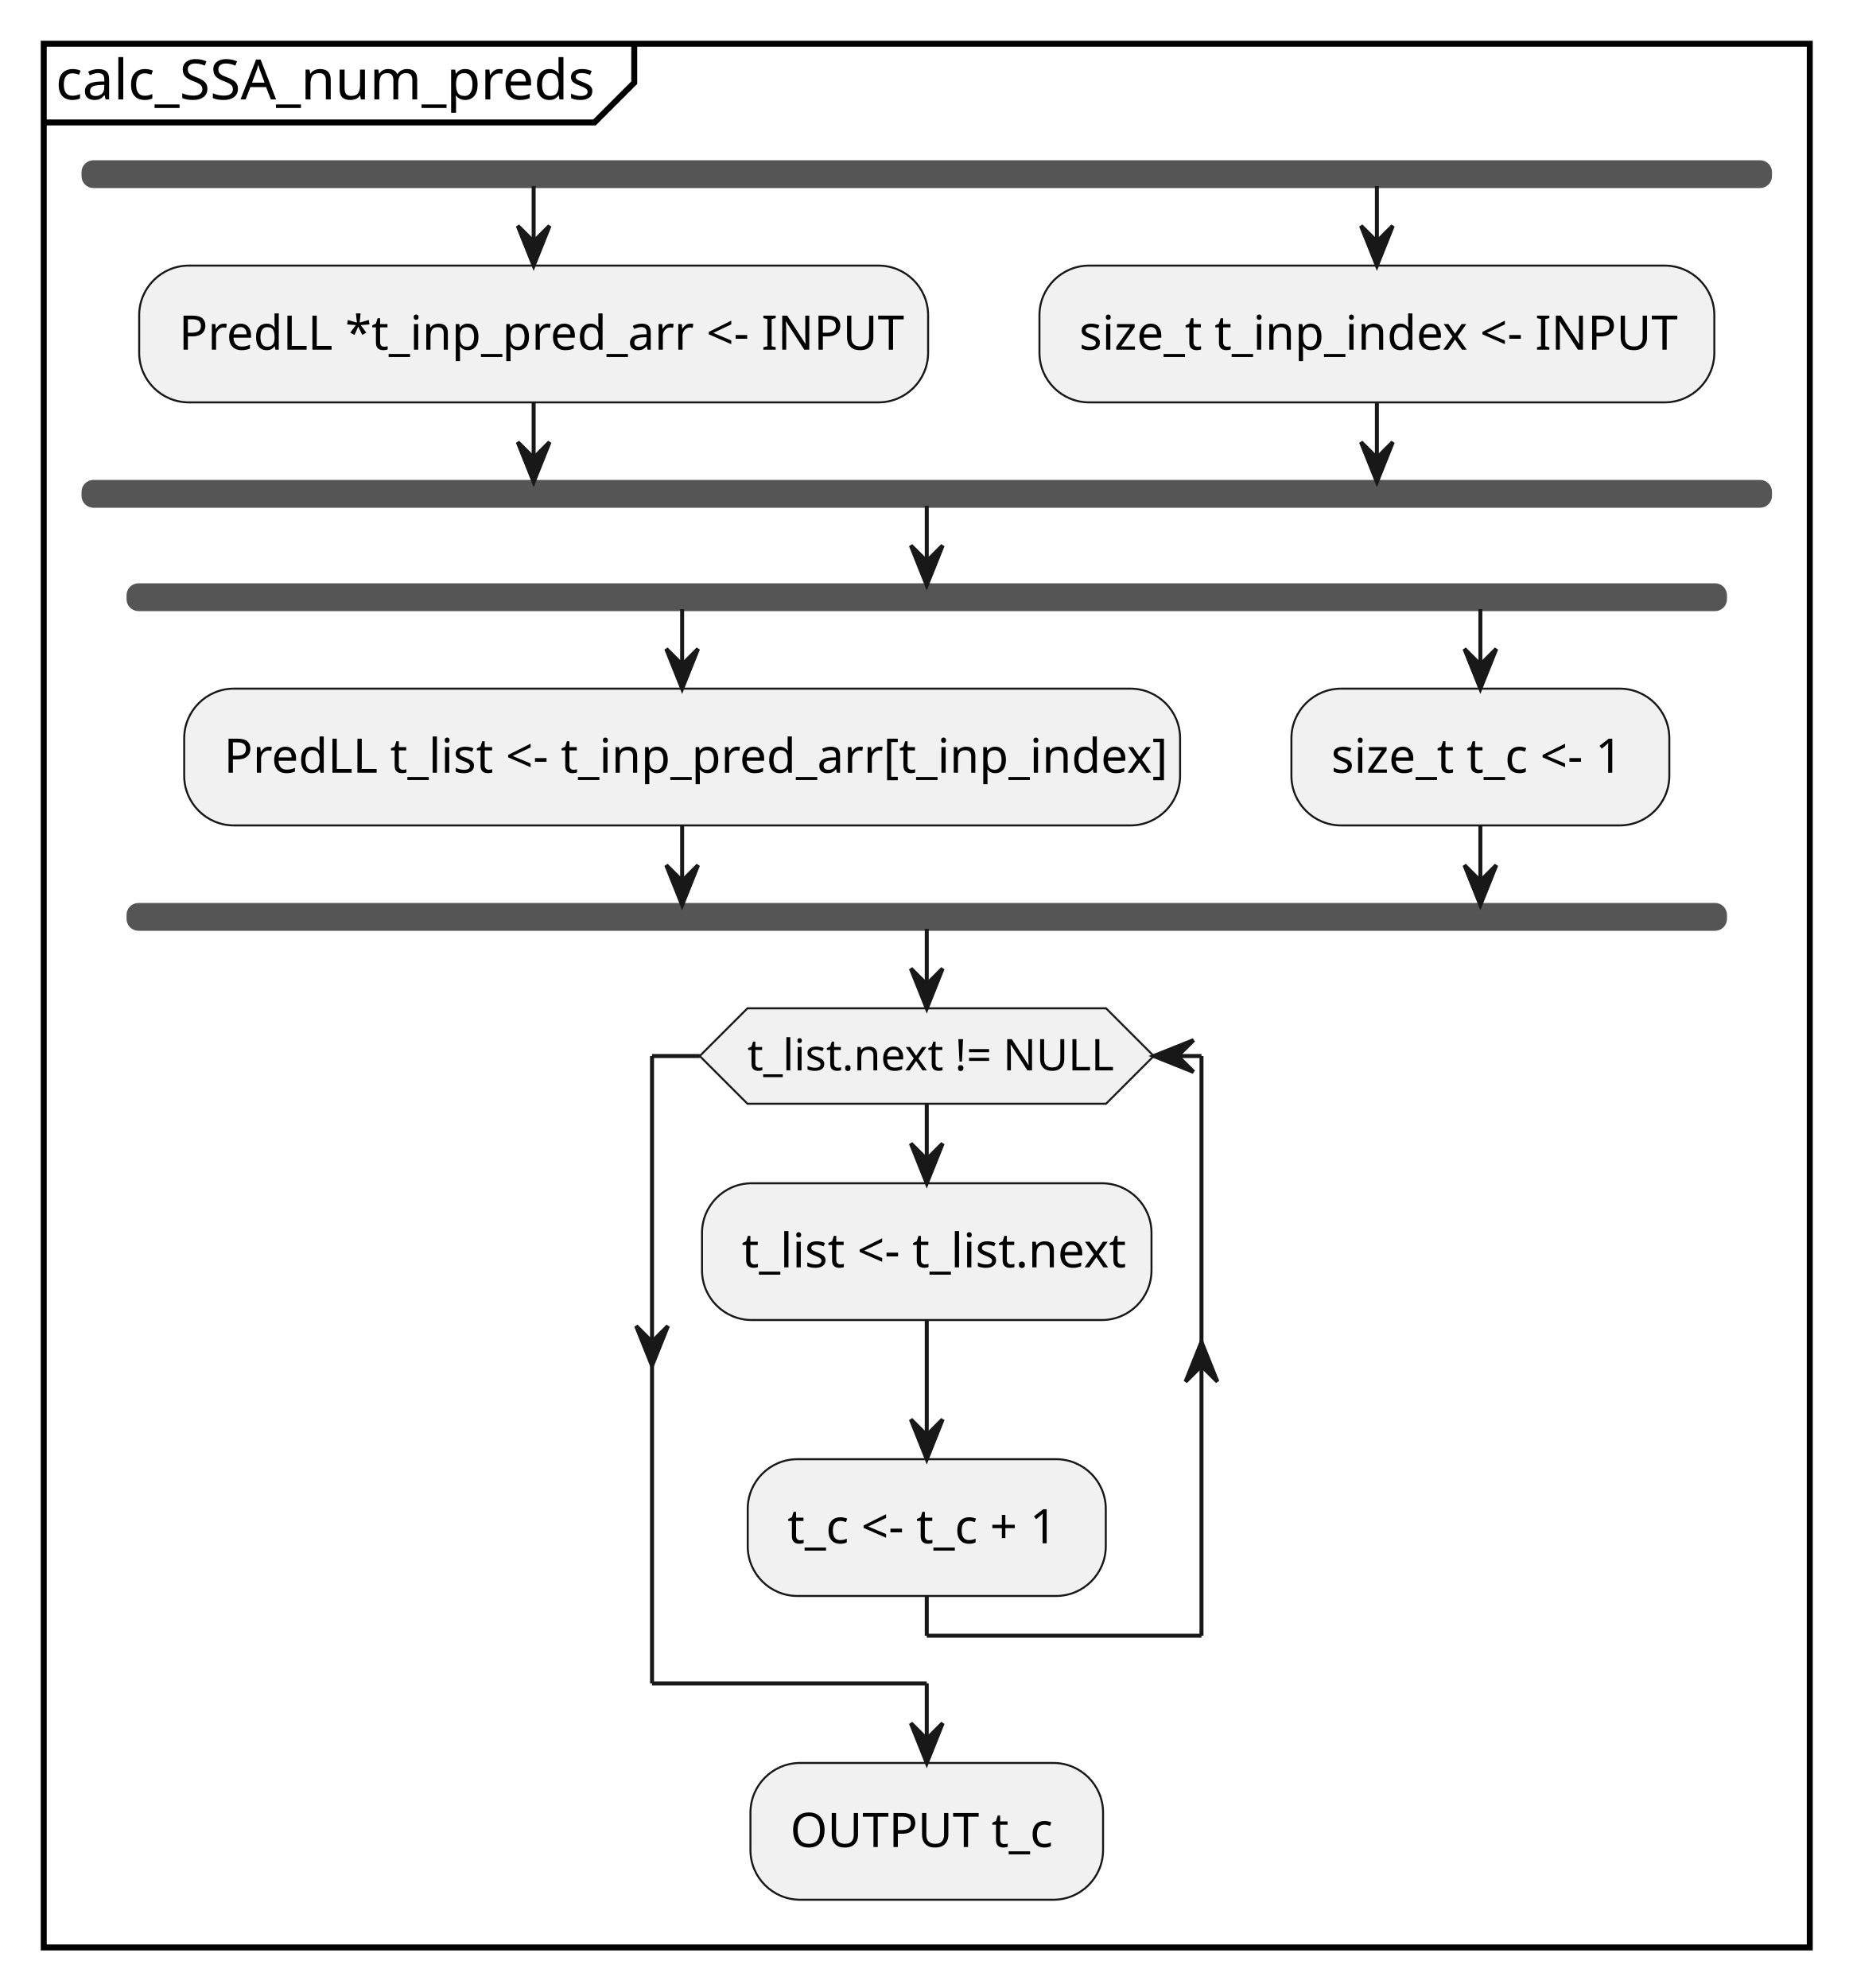
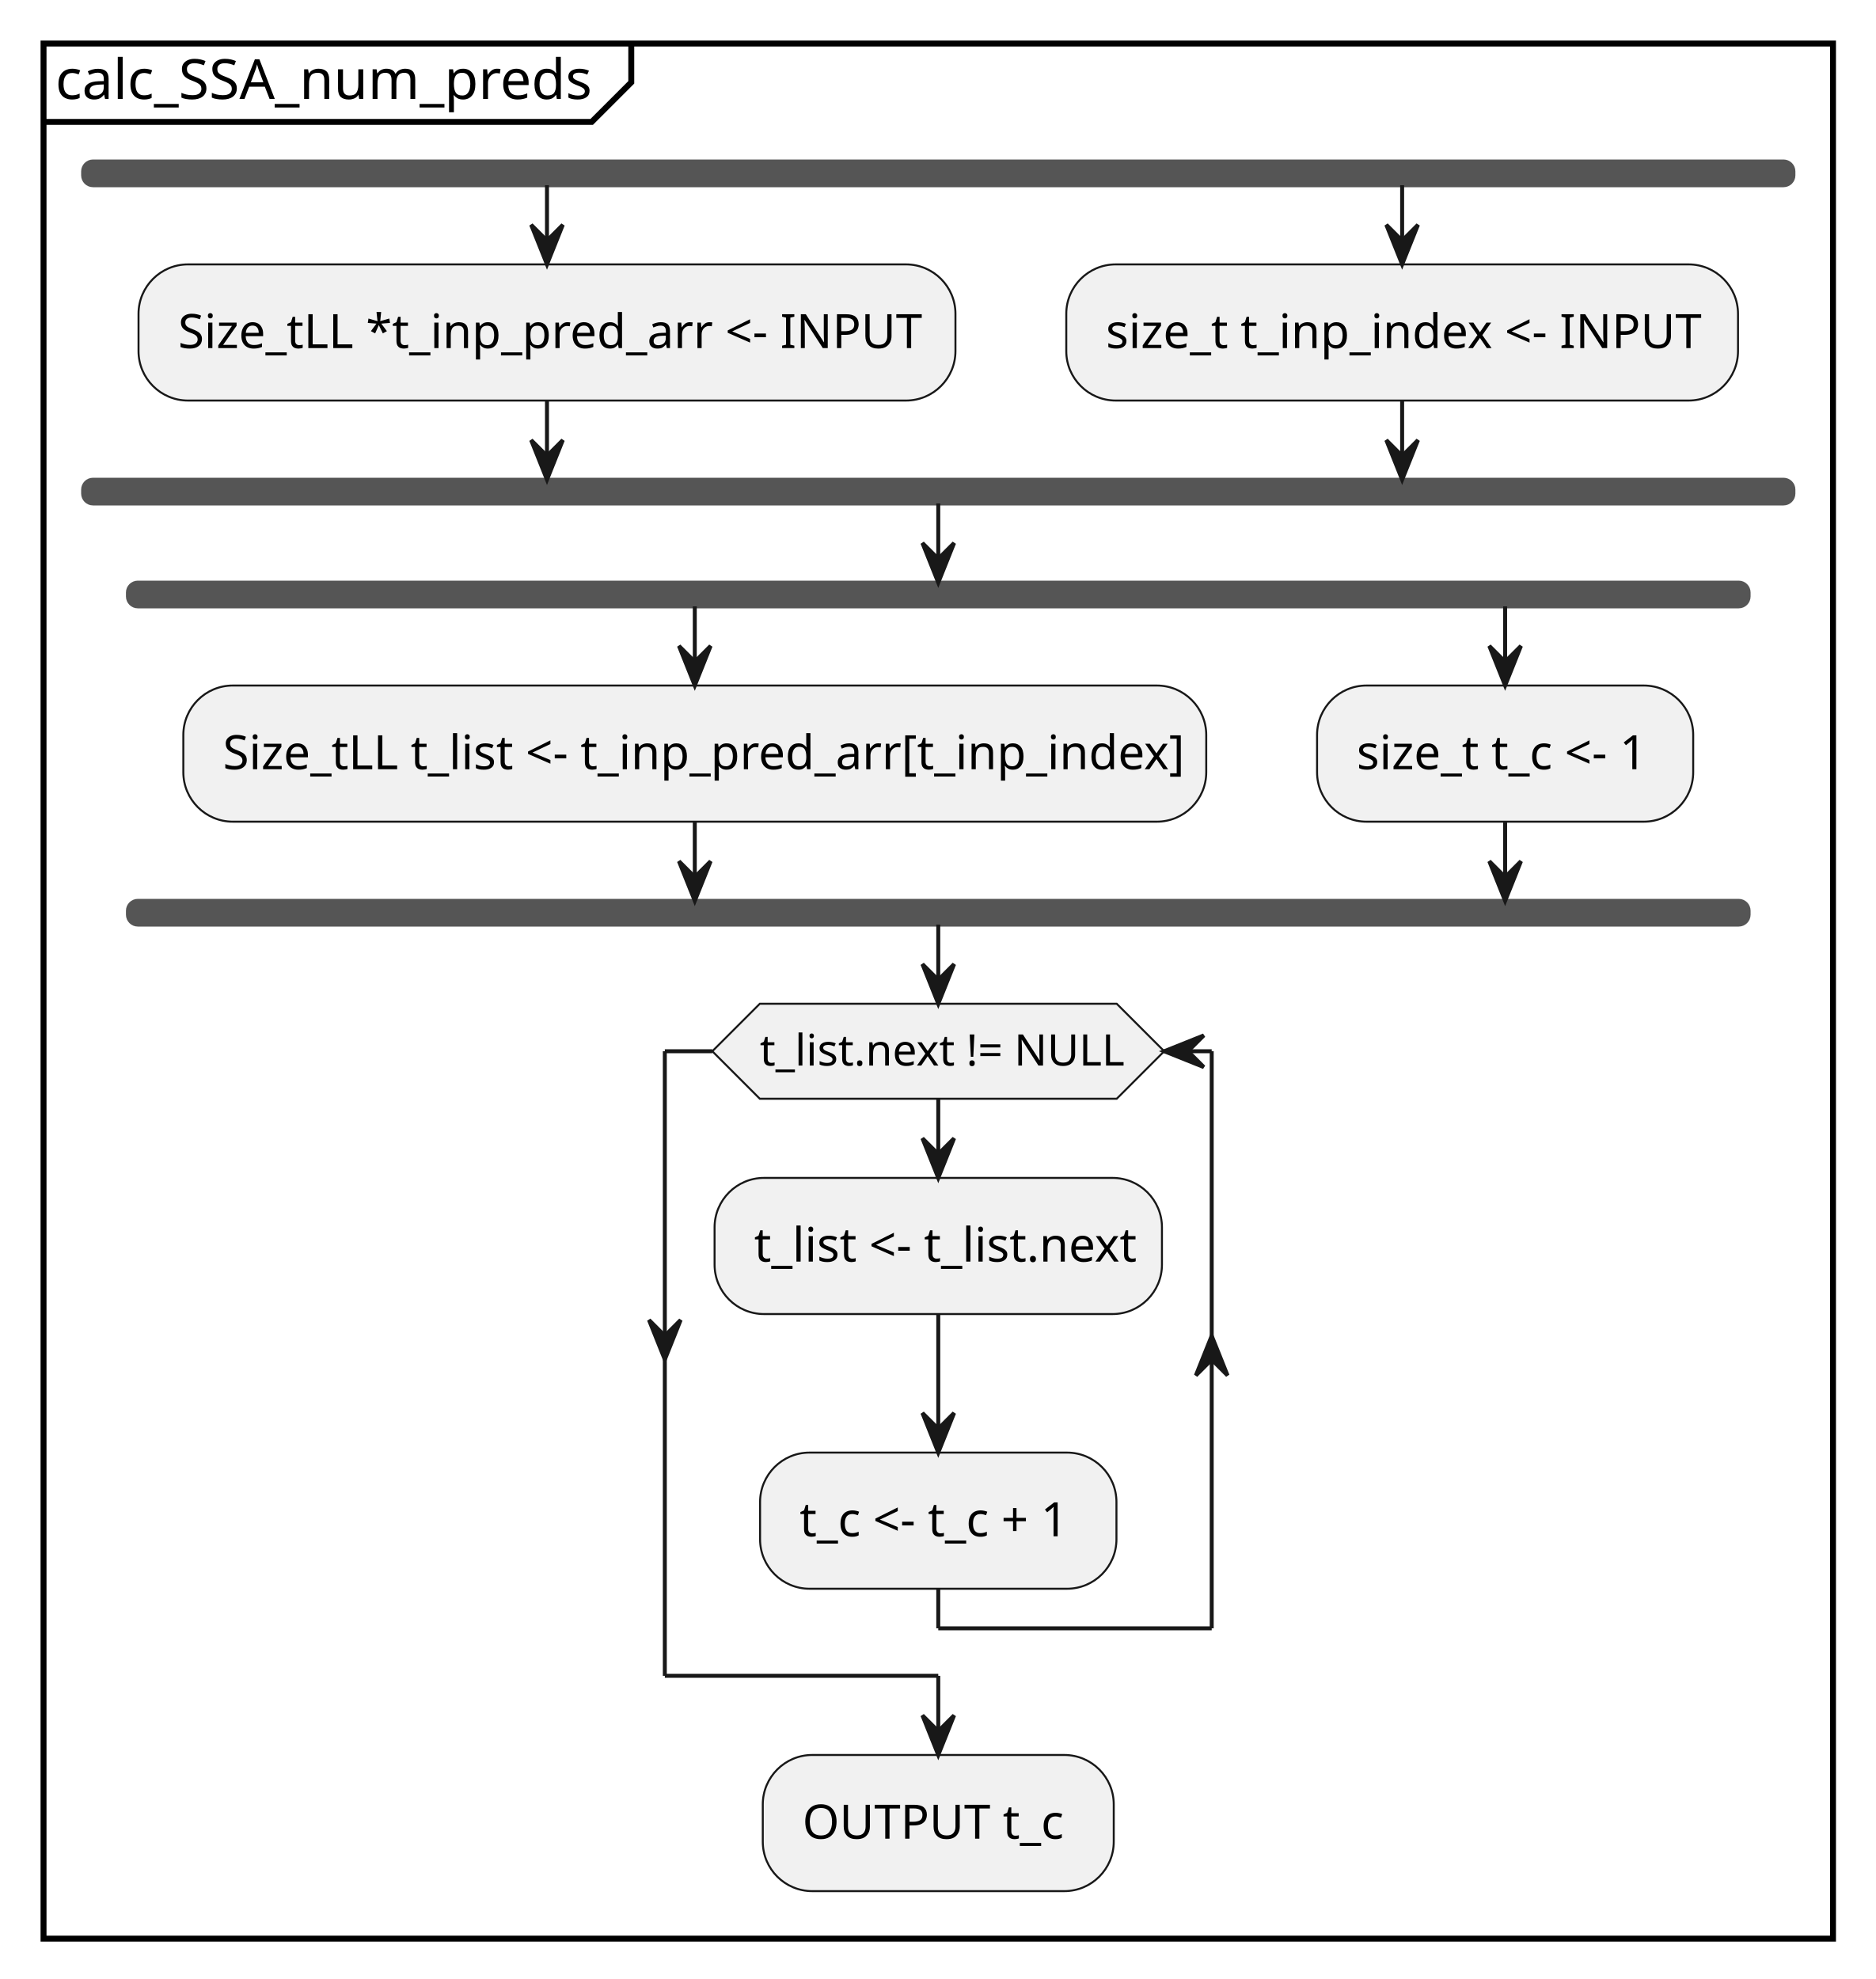
- <svg xmlns="http://www.w3.org/2000/svg" contentStyleType="text/css" data-diagram-type="ACTIVITY" height="500px" preserveAspectRatio="none" style="width:466px;height:500px;background:#FFFFFF;" version="1.1" viewBox="0 0 466 500" width="466px" zoomAndPan="magnify">
+ <svg xmlns="http://www.w3.org/2000/svg" contentStyleType="text/css" data-diagram-type="ACTIVITY" height="500px" preserveAspectRatio="none" style="width:474px;height:500px;background:#FFFFFF;" version="1.1" viewBox="0 0 474 500" width="474px" zoomAndPan="magnify">
  <defs />
  <g>
-     <rect fill="none" height="478.8" style="stroke:#000000;stroke-width:1.5;" width="444.13" x="11" y="11" />
+     <rect fill="none" height="478.8" style="stroke:#000000;stroke-width:1.5;" width="452.134" x="11" y="11" />
    <path d="M159.501,11 L159.501,20.8 L149.501,30.8 L11,30.8" fill="none" style="stroke:#000000;stroke-width:1.5;" />
    <text fill="#000000" font-family="sans-serif" font-size="14" lengthAdjust="spacing" textLength="138.501" x="14" y="25.006">calc_SSA_num_preds</text>
-     <rect fill="#555555" height="6" rx="2.5" ry="2.5" style="stroke:#555555;stroke-width:1;" width="424.13" x="21" y="40.8" />
-     <rect fill="#F1F1F1" height="34.4" rx="12.5" ry="12.5" style="stroke:#181818;stroke-width:0.5;" width="198.405" x="35" y="66.8" />
-     <text fill="#000000" font-family="sans-serif" font-size="12" lengthAdjust="spacing" textLength="178.405" x="45" y="87.948">PredLL *t_inp_pred_arr &lt;- INPUT</text>
-     <rect fill="#F1F1F1" height="34.4" rx="12.5" ry="12.5" style="stroke:#181818;stroke-width:0.5;" width="169.725" x="261.405" y="66.8" />
-     <text fill="#000000" font-family="sans-serif" font-size="12" lengthAdjust="spacing" textLength="149.725" x="271.405" y="87.948">size_t t_inp_index &lt;- INPUT</text>
-     <rect fill="#555555" height="6" rx="2.5" ry="2.5" style="stroke:#555555;stroke-width:1;" width="424.13" x="21" y="121.2" />
-     <rect fill="#555555" height="6" rx="2.5" ry="2.5" style="stroke:#555555;stroke-width:1;" width="401.486" x="32.322" y="147.2" />
-     <rect fill="#F1F1F1" height="34.4" rx="12.5" ry="12.5" style="stroke:#181818;stroke-width:0.5;" width="250.45" x="46.322" y="173.2" />
-     <text fill="#000000" font-family="sans-serif" font-size="12" lengthAdjust="spacing" textLength="230.45" x="56.322" y="194.348">PredLL t_list &lt;- t_inp_pred_arr[t_inp_index]</text>
-     <rect fill="#F1F1F1" height="34.4" rx="12.5" ry="12.5" style="stroke:#181818;stroke-width:0.5;" width="95.037" x="324.772" y="173.2" />
-     <text fill="#000000" font-family="sans-serif" font-size="12" lengthAdjust="spacing" textLength="75.037" x="334.772" y="194.348">size_t t_c &lt;- 1</text>
-     <rect fill="#555555" height="6" rx="2.5" ry="2.5" style="stroke:#555555;stroke-width:1;" width="401.486" x="32.322" y="227.6" />
-     <rect fill="#F1F1F1" height="34.4" rx="12.5" ry="12.5" style="stroke:#181818;stroke-width:0.5;" width="113.037" x="176.547" y="297.6" />
-     <text fill="#000000" font-family="sans-serif" font-size="12" lengthAdjust="spacing" textLength="93.037" x="186.547" y="318.748">t_list &lt;- t_list.next</text>
-     <rect fill="#F1F1F1" height="34.4" rx="12.5" ry="12.5" style="stroke:#181818;stroke-width:0.5;" width="90.044" x="188.043" y="367" />
-     <text fill="#000000" font-family="sans-serif" font-size="12" lengthAdjust="spacing" textLength="70.044" x="198.043" y="388.148">t_c &lt;- t_c + 1</text>
-     <polygon fill="#F1F1F1" points="187.976,253.6,278.154,253.6,290.154,265.6,278.154,277.6,187.976,277.6,175.976,265.6,187.976,253.6" style="stroke:#181818;stroke-width:0.5;" />
-     <text fill="#000000" font-family="sans-serif" font-size="11" lengthAdjust="spacing" textLength="90.177" x="187.976" y="269.219">t_list.next != NULL</text>
-     <rect fill="#F1F1F1" height="34.4" rx="12.5" ry="12.5" style="stroke:#181818;stroke-width:0.5;" width="88.677" x="188.727" y="443.4" />
-     <text fill="#000000" font-family="sans-serif" font-size="12" lengthAdjust="spacing" textLength="68.677" x="198.727" y="464.548">OUTPUT t_c</text>
-     <line style="stroke:#181818;stroke-width:1;" x1="134.203" x2="134.203" y1="46.8" y2="66.8" />
-     <polygon fill="#181818" points="130.203,56.8,134.203,66.8,138.203,56.8,134.203,60.8" style="stroke:#181818;stroke-width:1;" />
-     <line style="stroke:#181818;stroke-width:1;" x1="346.268" x2="346.268" y1="46.8" y2="66.8" />
-     <polygon fill="#181818" points="342.268,56.8,346.268,66.8,350.268,56.8,346.268,60.8" style="stroke:#181818;stroke-width:1;" />
-     <line style="stroke:#181818;stroke-width:1;" x1="134.203" x2="134.203" y1="101.2" y2="121.2" />
-     <polygon fill="#181818" points="130.203,111.2,134.203,121.2,138.203,111.2,134.203,115.2" style="stroke:#181818;stroke-width:1;" />
-     <line style="stroke:#181818;stroke-width:1;" x1="346.268" x2="346.268" y1="101.2" y2="121.2" />
-     <polygon fill="#181818" points="342.268,111.2,346.268,121.2,350.268,111.2,346.268,115.2" style="stroke:#181818;stroke-width:1;" />
-     <line style="stroke:#181818;stroke-width:1;" x1="171.547" x2="171.547" y1="153.2" y2="173.2" />
-     <polygon fill="#181818" points="167.547,163.2,171.547,173.2,175.547,163.2,171.547,167.2" style="stroke:#181818;stroke-width:1;" />
-     <line style="stroke:#181818;stroke-width:1;" x1="372.29" x2="372.29" y1="153.2" y2="173.2" />
-     <polygon fill="#181818" points="368.29,163.2,372.29,173.2,376.29,163.2,372.29,167.2" style="stroke:#181818;stroke-width:1;" />
-     <line style="stroke:#181818;stroke-width:1;" x1="171.547" x2="171.547" y1="207.6" y2="227.6" />
-     <polygon fill="#181818" points="167.547,217.6,171.547,227.6,175.547,217.6,171.547,221.6" style="stroke:#181818;stroke-width:1;" />
-     <line style="stroke:#181818;stroke-width:1;" x1="372.29" x2="372.29" y1="207.6" y2="227.6" />
-     <polygon fill="#181818" points="368.29,217.6,372.29,227.6,376.29,217.6,372.29,221.6" style="stroke:#181818;stroke-width:1;" />
-     <line style="stroke:#181818;stroke-width:1;" x1="233.065" x2="233.065" y1="127.2" y2="147.2" />
-     <polygon fill="#181818" points="229.065,137.2,233.065,147.2,237.065,137.2,233.065,141.2" style="stroke:#181818;stroke-width:1;" />
-     <line style="stroke:#181818;stroke-width:1;" x1="233.065" x2="233.065" y1="332" y2="367" />
-     <polygon fill="#181818" points="229.065,357,233.065,367,237.065,357,233.065,361" style="stroke:#181818;stroke-width:1;" />
-     <line style="stroke:#181818;stroke-width:1;" x1="233.065" x2="233.065" y1="277.6" y2="297.6" />
-     <polygon fill="#181818" points="229.065,287.6,233.065,297.6,237.065,287.6,233.065,291.6" style="stroke:#181818;stroke-width:1;" />
-     <line style="stroke:#181818;stroke-width:1;" x1="233.065" x2="233.065" y1="401.4" y2="411.4" />
-     <line style="stroke:#181818;stroke-width:1;" x1="233.065" x2="302.154" y1="411.4" y2="411.4" />
-     <polygon fill="#181818" points="298.154,347.5,302.154,337.5,306.154,347.5,302.154,343.5" style="stroke:#181818;stroke-width:1;" />
-     <line style="stroke:#181818;stroke-width:1;" x1="302.154" x2="302.154" y1="265.6" y2="411.4" />
-     <line style="stroke:#181818;stroke-width:1;" x1="302.154" x2="290.154" y1="265.6" y2="265.6" />
-     <polygon fill="#181818" points="300.154,261.6,290.154,265.6,300.154,269.6,296.154,265.6" style="stroke:#181818;stroke-width:1;" />
-     <line style="stroke:#181818;stroke-width:1;" x1="175.976" x2="163.976" y1="265.6" y2="265.6" />
-     <polygon fill="#181818" points="159.976,333.5,163.976,343.5,167.976,333.5,163.976,337.5" style="stroke:#181818;stroke-width:1;" />
-     <line style="stroke:#181818;stroke-width:1;" x1="163.976" x2="163.976" y1="265.6" y2="423.4" />
-     <line style="stroke:#181818;stroke-width:1;" x1="163.976" x2="233.065" y1="423.4" y2="423.4" />
-     <line style="stroke:#181818;stroke-width:1;" x1="233.065" x2="233.065" y1="423.4" y2="443.4" />
-     <polygon fill="#181818" points="229.065,433.4,233.065,443.4,237.065,433.4,233.065,437.4" style="stroke:#181818;stroke-width:1;" />
-     <line style="stroke:#181818;stroke-width:1;" x1="233.065" x2="233.065" y1="233.6" y2="253.6" />
-     <polygon fill="#181818" points="229.065,243.6,233.065,253.6,237.065,243.6,233.065,247.6" style="stroke:#181818;stroke-width:1;" />
+     <rect fill="#555555" height="6" rx="2.5" ry="2.5" style="stroke:#555555;stroke-width:1;" width="432.134" x="21" y="40.8" />
+     <rect fill="#F1F1F1" height="34.4" rx="12.5" ry="12.5" style="stroke:#181818;stroke-width:0.5;" width="206.409" x="35" y="66.8" />
+     <text fill="#000000" font-family="sans-serif" font-size="12" lengthAdjust="spacing" textLength="186.409" x="45" y="87.948">Size_tLL *t_inp_pred_arr &lt;- INPUT</text>
+     <rect fill="#F1F1F1" height="34.4" rx="12.5" ry="12.5" style="stroke:#181818;stroke-width:0.5;" width="169.725" x="269.409" y="66.8" />
+     <text fill="#000000" font-family="sans-serif" font-size="12" lengthAdjust="spacing" textLength="149.725" x="279.409" y="87.948">size_t t_inp_index &lt;- INPUT</text>
+     <rect fill="#555555" height="6" rx="2.5" ry="2.5" style="stroke:#555555;stroke-width:1;" width="432.134" x="21" y="121.2" />
+     <rect fill="#555555" height="6" rx="2.5" ry="2.5" style="stroke:#555555;stroke-width:1;" width="409.49" x="32.322" y="147.2" />
+     <rect fill="#F1F1F1" height="34.4" rx="12.5" ry="12.5" style="stroke:#181818;stroke-width:0.5;" width="258.454" x="46.322" y="173.2" />
+     <text fill="#000000" font-family="sans-serif" font-size="12" lengthAdjust="spacing" textLength="238.454" x="56.322" y="194.348">Size_tLL t_list &lt;- t_inp_pred_arr[t_inp_index]</text>
+     <rect fill="#F1F1F1" height="34.4" rx="12.5" ry="12.5" style="stroke:#181818;stroke-width:0.5;" width="95.037" x="332.776" y="173.2" />
+     <text fill="#000000" font-family="sans-serif" font-size="12" lengthAdjust="spacing" textLength="75.037" x="342.776" y="194.348">size_t t_c &lt;- 1</text>
+     <rect fill="#555555" height="6" rx="2.5" ry="2.5" style="stroke:#555555;stroke-width:1;" width="409.49" x="32.322" y="227.6" />
+     <rect fill="#F1F1F1" height="34.4" rx="12.5" ry="12.5" style="stroke:#181818;stroke-width:0.5;" width="113.037" x="180.549" y="297.6" />
+     <text fill="#000000" font-family="sans-serif" font-size="12" lengthAdjust="spacing" textLength="93.037" x="190.549" y="318.748">t_list &lt;- t_list.next</text>
+     <rect fill="#F1F1F1" height="34.4" rx="12.5" ry="12.5" style="stroke:#181818;stroke-width:0.5;" width="90.044" x="192.045" y="367" />
+     <text fill="#000000" font-family="sans-serif" font-size="12" lengthAdjust="spacing" textLength="70.044" x="202.045" y="388.148">t_c &lt;- t_c + 1</text>
+     <polygon fill="#F1F1F1" points="191.978,253.6,282.156,253.6,294.156,265.6,282.156,277.6,191.978,277.6,179.978,265.6,191.978,253.6" style="stroke:#181818;stroke-width:0.5;" />
+     <text fill="#000000" font-family="sans-serif" font-size="11" lengthAdjust="spacing" textLength="90.177" x="191.978" y="269.219">t_list.next != NULL</text>
+     <rect fill="#F1F1F1" height="34.4" rx="12.5" ry="12.5" style="stroke:#181818;stroke-width:0.5;" width="88.677" x="192.729" y="443.4" />
+     <text fill="#000000" font-family="sans-serif" font-size="12" lengthAdjust="spacing" textLength="68.677" x="202.729" y="464.548">OUTPUT t_c</text>
+     <line style="stroke:#181818;stroke-width:1;" x1="138.205" x2="138.205" y1="46.8" y2="66.8" />
+     <polygon fill="#181818" points="134.205,56.8,138.205,66.8,142.205,56.8,138.205,60.8" style="stroke:#181818;stroke-width:1;" />
+     <line style="stroke:#181818;stroke-width:1;" x1="354.272" x2="354.272" y1="46.8" y2="66.8" />
+     <polygon fill="#181818" points="350.272,56.8,354.272,66.8,358.272,56.8,354.272,60.8" style="stroke:#181818;stroke-width:1;" />
+     <line style="stroke:#181818;stroke-width:1;" x1="138.205" x2="138.205" y1="101.2" y2="121.2" />
+     <polygon fill="#181818" points="134.205,111.2,138.205,121.2,142.205,111.2,138.205,115.2" style="stroke:#181818;stroke-width:1;" />
+     <line style="stroke:#181818;stroke-width:1;" x1="354.272" x2="354.272" y1="101.2" y2="121.2" />
+     <polygon fill="#181818" points="350.272,111.2,354.272,121.2,358.272,111.2,354.272,115.2" style="stroke:#181818;stroke-width:1;" />
+     <line style="stroke:#181818;stroke-width:1;" x1="175.549" x2="175.549" y1="153.2" y2="173.2" />
+     <polygon fill="#181818" points="171.549,163.2,175.549,173.2,179.549,163.2,175.549,167.2" style="stroke:#181818;stroke-width:1;" />
+     <line style="stroke:#181818;stroke-width:1;" x1="380.294" x2="380.294" y1="153.2" y2="173.2" />
+     <polygon fill="#181818" points="376.294,163.2,380.294,173.2,384.294,163.2,380.294,167.2" style="stroke:#181818;stroke-width:1;" />
+     <line style="stroke:#181818;stroke-width:1;" x1="175.549" x2="175.549" y1="207.6" y2="227.6" />
+     <polygon fill="#181818" points="171.549,217.6,175.549,227.6,179.549,217.6,175.549,221.6" style="stroke:#181818;stroke-width:1;" />
+     <line style="stroke:#181818;stroke-width:1;" x1="380.294" x2="380.294" y1="207.6" y2="227.6" />
+     <polygon fill="#181818" points="376.294,217.6,380.294,227.6,384.294,217.6,380.294,221.6" style="stroke:#181818;stroke-width:1;" />
+     <line style="stroke:#181818;stroke-width:1;" x1="237.067" x2="237.067" y1="127.2" y2="147.2" />
+     <polygon fill="#181818" points="233.067,137.2,237.067,147.2,241.067,137.2,237.067,141.2" style="stroke:#181818;stroke-width:1;" />
+     <line style="stroke:#181818;stroke-width:1;" x1="237.067" x2="237.067" y1="332" y2="367" />
+     <polygon fill="#181818" points="233.067,357,237.067,367,241.067,357,237.067,361" style="stroke:#181818;stroke-width:1;" />
+     <line style="stroke:#181818;stroke-width:1;" x1="237.067" x2="237.067" y1="277.6" y2="297.6" />
+     <polygon fill="#181818" points="233.067,287.6,237.067,297.6,241.067,287.6,237.067,291.6" style="stroke:#181818;stroke-width:1;" />
+     <line style="stroke:#181818;stroke-width:1;" x1="237.067" x2="237.067" y1="401.4" y2="411.4" />
+     <line style="stroke:#181818;stroke-width:1;" x1="237.067" x2="306.156" y1="411.4" y2="411.4" />
+     <polygon fill="#181818" points="302.156,347.5,306.156,337.5,310.156,347.5,306.156,343.5" style="stroke:#181818;stroke-width:1;" />
+     <line style="stroke:#181818;stroke-width:1;" x1="306.156" x2="306.156" y1="265.6" y2="411.4" />
+     <line style="stroke:#181818;stroke-width:1;" x1="306.156" x2="294.156" y1="265.6" y2="265.6" />
+     <polygon fill="#181818" points="304.156,261.6,294.156,265.6,304.156,269.6,300.156,265.6" style="stroke:#181818;stroke-width:1;" />
+     <line style="stroke:#181818;stroke-width:1;" x1="179.978" x2="167.978" y1="265.6" y2="265.6" />
+     <polygon fill="#181818" points="163.978,333.5,167.978,343.5,171.978,333.5,167.978,337.5" style="stroke:#181818;stroke-width:1;" />
+     <line style="stroke:#181818;stroke-width:1;" x1="167.978" x2="167.978" y1="265.6" y2="423.4" />
+     <line style="stroke:#181818;stroke-width:1;" x1="167.978" x2="237.067" y1="423.4" y2="423.4" />
+     <line style="stroke:#181818;stroke-width:1;" x1="237.067" x2="237.067" y1="423.4" y2="443.4" />
+     <polygon fill="#181818" points="233.067,433.4,237.067,443.4,241.067,433.4,237.067,437.4" style="stroke:#181818;stroke-width:1;" />
+     <line style="stroke:#181818;stroke-width:1;" x1="237.067" x2="237.067" y1="233.6" y2="253.6" />
+     <polygon fill="#181818" points="233.067,243.6,237.067,253.6,241.067,243.6,237.067,247.6" style="stroke:#181818;stroke-width:1;" />
  </g>
</svg>
